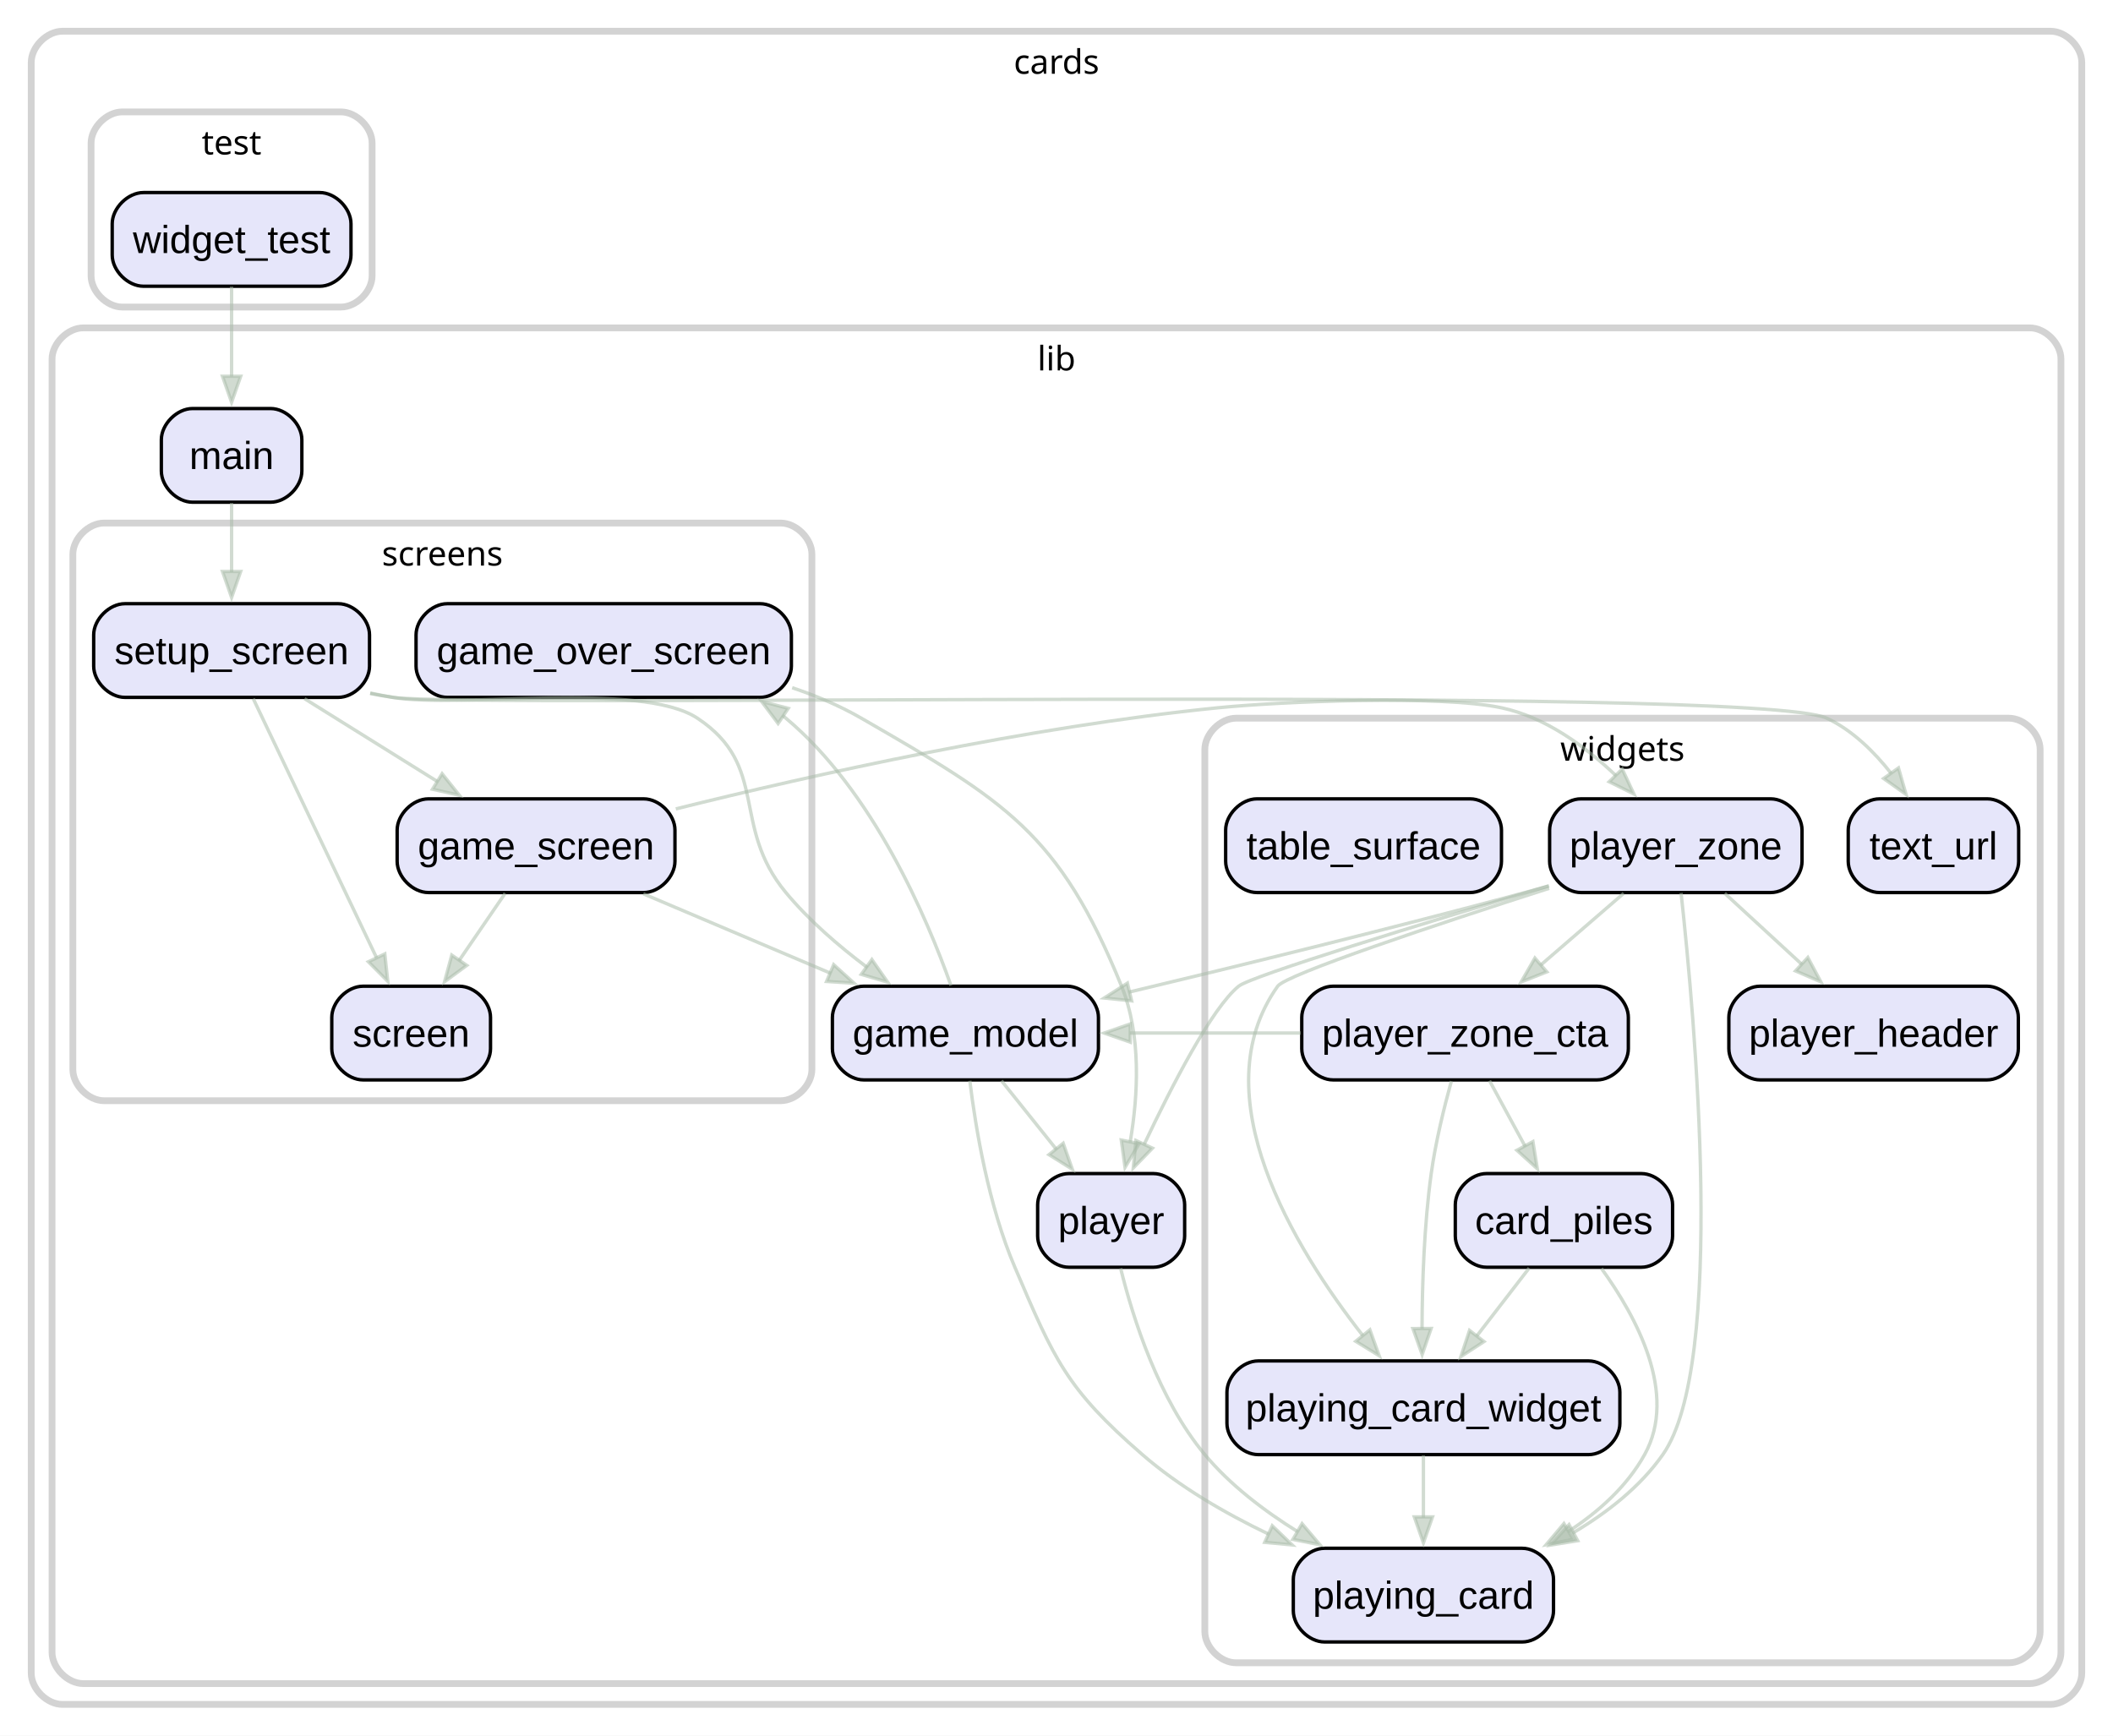
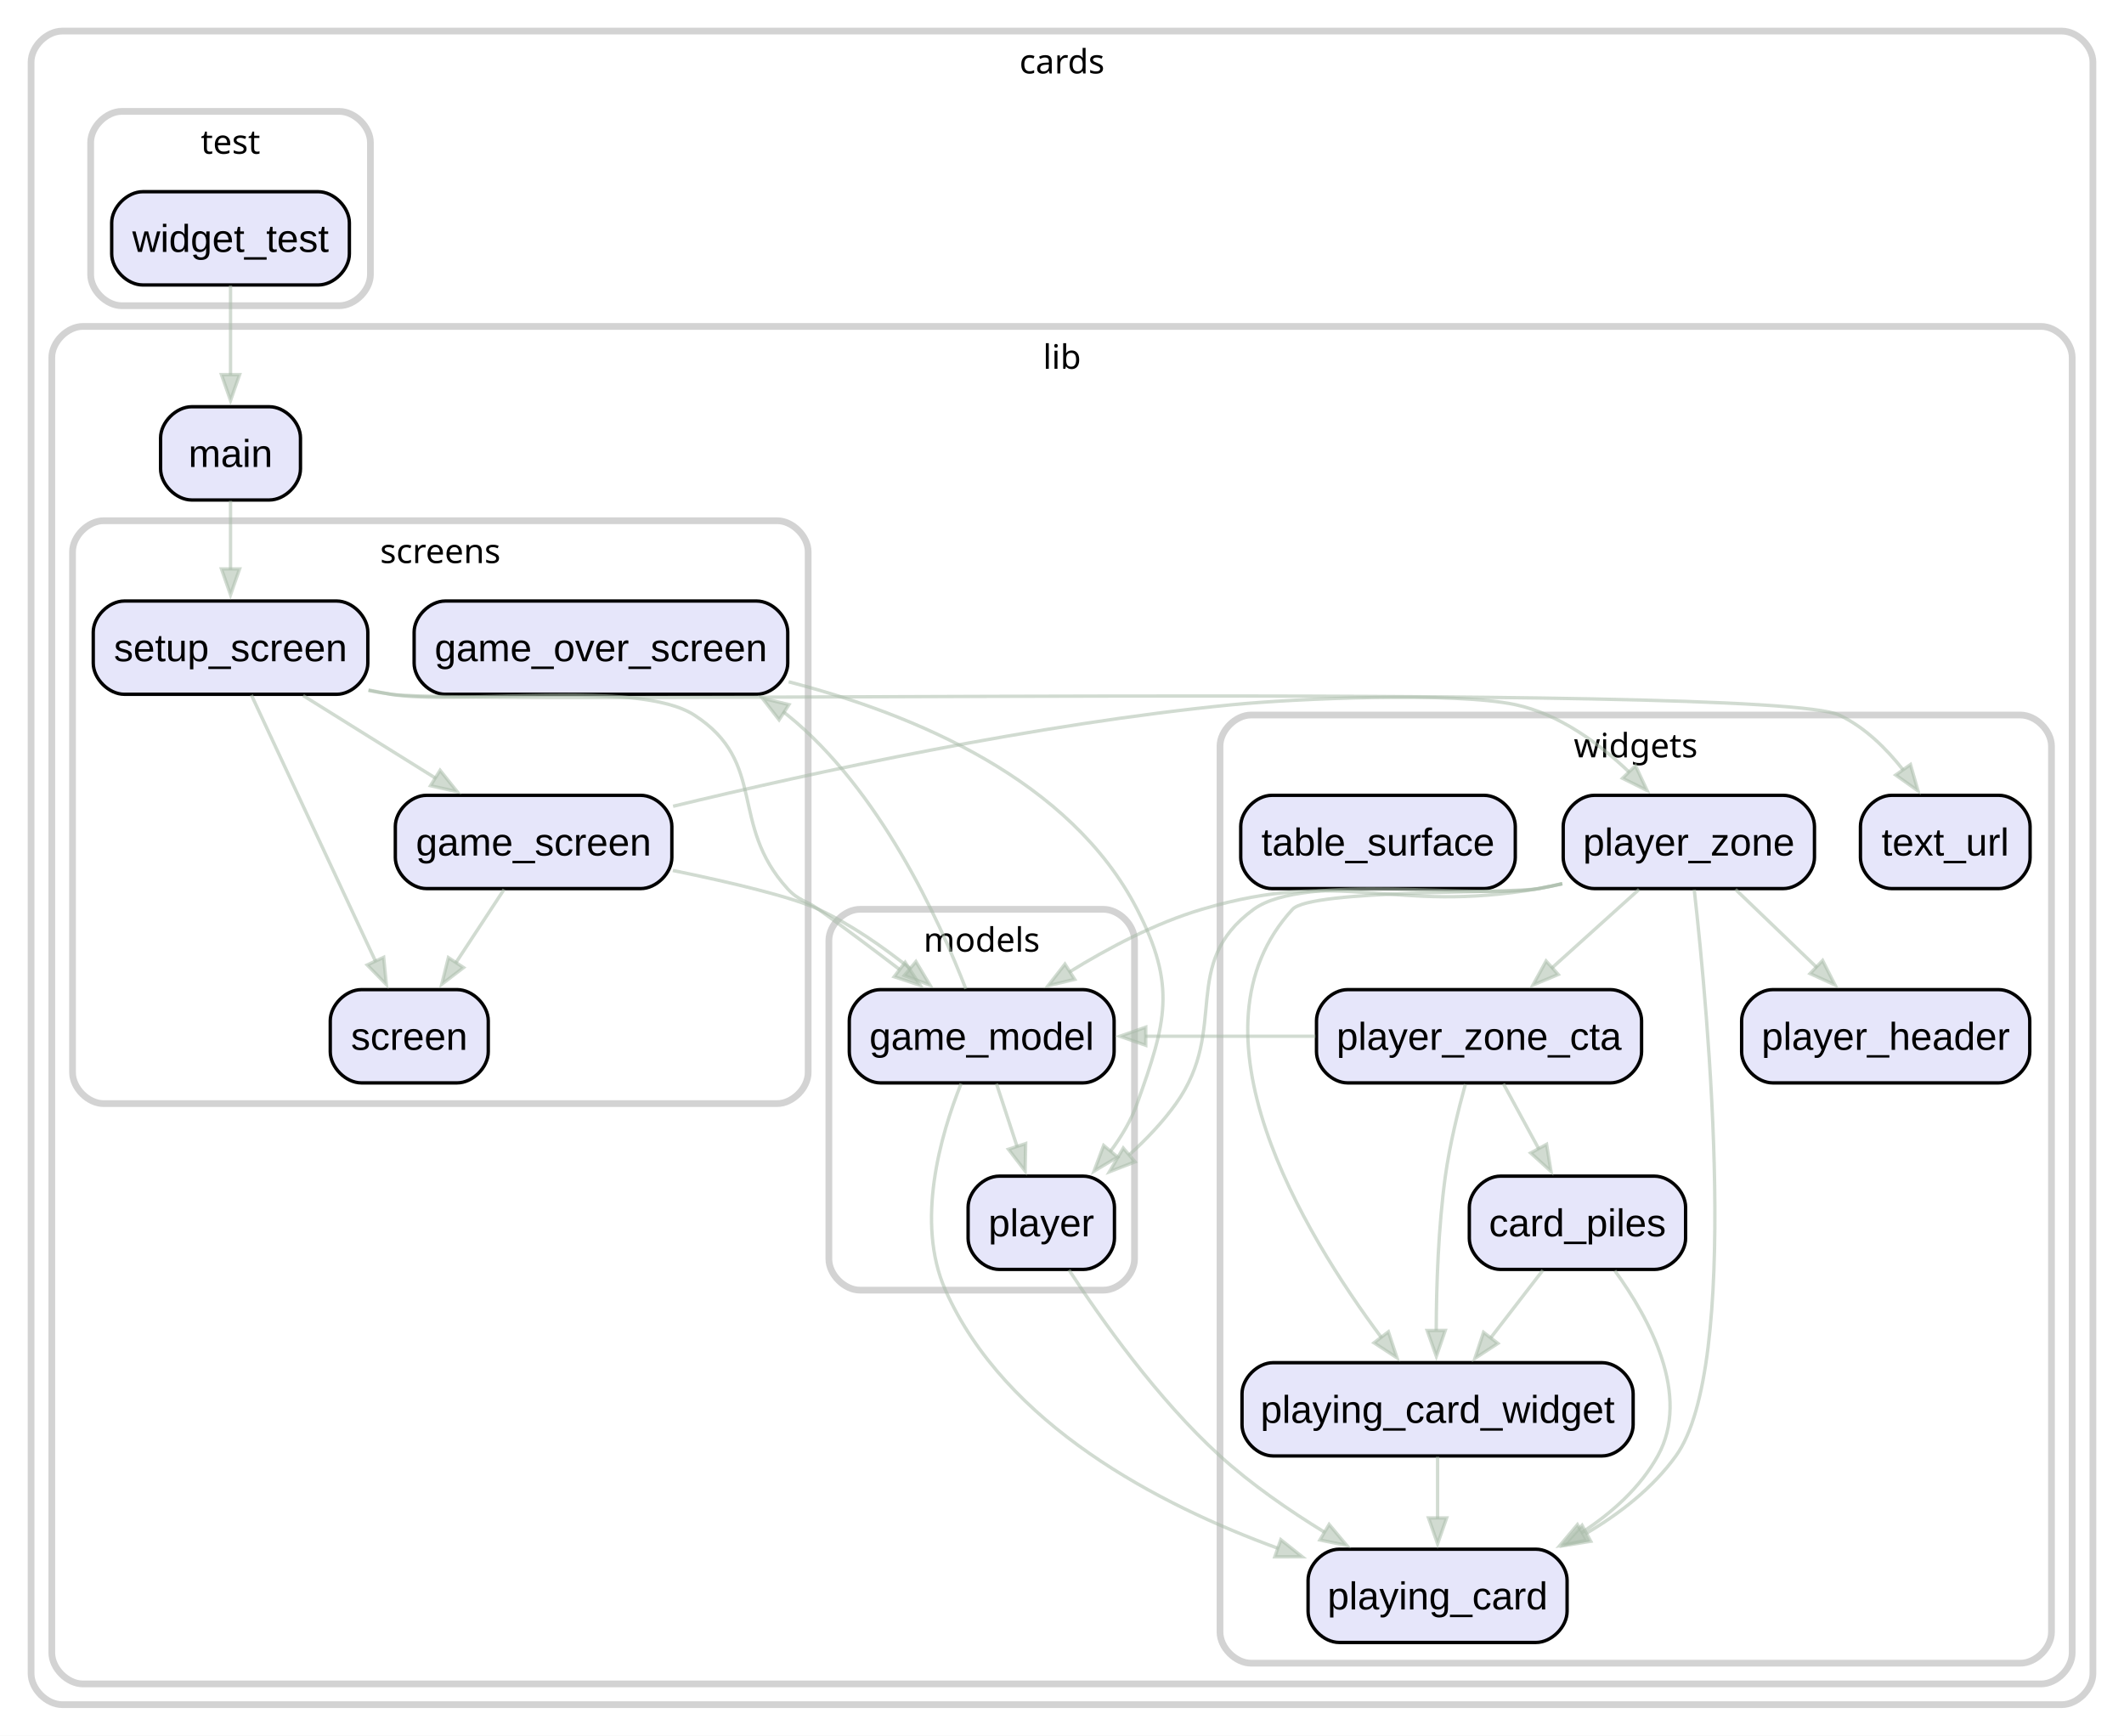
- <svg xmlns="http://www.w3.org/2000/svg" width="812pt" height="667pt" viewBox="0.00 0.00 812.00 667.00">
-   <g id="graph0" class="graph" transform="scale(1 1) rotate(0) translate(4 663)">
-     <polygon fill="white" stroke="none" points="-4,4 -4,-663 808,-663 808,4 -4,4" />
+ <svg xmlns="http://www.w3.org/2000/svg" width="820pt" height="670pt" viewBox="0.00 0.00 820.00 670.00">
+   <g id="graph0" class="graph" transform="scale(1 1) rotate(0) translate(4 666)">
+     <polygon fill="white" stroke="none" points="-4,4 -4,-666 816,-666 816,4 -4,4" />
    <g id="clust1" class="cluster">
-       <path fill="none" stroke="lightgray" stroke-width="2.6" d="M20,-8C20,-8 784,-8 784,-8 790,-8 796,-14 796,-20 796,-20 796,-639 796,-639 796,-645 790,-651 784,-651 784,-651 20,-651 20,-651 14,-651 8,-645 8,-639 8,-639 8,-20 8,-20 8,-14 14,-8 20,-8" />
-       <text text-anchor="middle" x="402" y="-634.65" font-family="Arial Black" font-size="13.00">cards</text>
+       <path fill="none" stroke="lightgray" stroke-width="2.6" d="M20,-8C20,-8 792,-8 792,-8 798,-8 804,-14 804,-20 804,-20 804,-642 804,-642 804,-648 798,-654 792,-654 792,-654 20,-654 20,-654 14,-654 8,-648 8,-642 8,-642 8,-20 8,-20 8,-14 14,-8 20,-8" />
+       <text text-anchor="middle" x="406" y="-637.65" font-family="Arial Black" font-size="13.00">cards</text>
    </g>
    <g id="clust2" class="cluster">
-       <path fill="none" stroke="lightgray" stroke-width="2.6" d="M43,-545C43,-545 127,-545 127,-545 133,-545 139,-551 139,-557 139,-557 139,-608 139,-608 139,-614 133,-620 127,-620 127,-620 43,-620 43,-620 37,-620 31,-614 31,-608 31,-608 31,-557 31,-557 31,-551 37,-545 43,-545" />
-       <text text-anchor="middle" x="85" y="-603.65" font-family="Arial Black" font-size="13.00">test</text>
+       <path fill="none" stroke="lightgray" stroke-width="2.6" d="M43,-548C43,-548 127,-548 127,-548 133,-548 139,-554 139,-560 139,-560 139,-611 139,-611 139,-617 133,-623 127,-623 127,-623 43,-623 43,-623 37,-623 31,-617 31,-611 31,-611 31,-560 31,-560 31,-554 37,-548 43,-548" />
+       <text text-anchor="middle" x="85" y="-606.65" font-family="Arial Black" font-size="13.00">test</text>
    </g>
    <g id="clust3" class="cluster">
-       <path fill="none" stroke="lightgray" stroke-width="2.6" d="M28,-16C28,-16 776,-16 776,-16 782,-16 788,-22 788,-28 788,-28 788,-525 788,-525 788,-531 782,-537 776,-537 776,-537 28,-537 28,-537 22,-537 16,-531 16,-525 16,-525 16,-28 16,-28 16,-22 22,-16 28,-16" />
-       <text text-anchor="middle" x="402" y="-520.65" font-family="Arial Black" font-size="13.00">lib</text>
+       <path fill="none" stroke="lightgray" stroke-width="2.6" d="M28,-16C28,-16 784,-16 784,-16 790,-16 796,-22 796,-28 796,-28 796,-528 796,-528 796,-534 790,-540 784,-540 784,-540 28,-540 28,-540 22,-540 16,-534 16,-528 16,-528 16,-28 16,-28 16,-22 22,-16 28,-16" />
+       <text text-anchor="middle" x="406" y="-523.65" font-family="Arial Black" font-size="13.00">lib</text>
    </g>
    <g id="clust4" class="cluster">
-       <path fill="none" stroke="lightgray" stroke-width="2.6" d="M36,-240C36,-240 296,-240 296,-240 302,-240 308,-246 308,-252 308,-252 308,-450 308,-450 308,-456 302,-462 296,-462 296,-462 36,-462 36,-462 30,-462 24,-456 24,-450 24,-450 24,-252 24,-252 24,-246 30,-240 36,-240" />
-       <text text-anchor="middle" x="166" y="-445.65" font-family="Arial Black" font-size="13.00">screens</text>
+       <path fill="none" stroke="lightgray" stroke-width="2.6" d="M328,-168C328,-168 422,-168 422,-168 428,-168 434,-174 434,-180 434,-180 434,-303 434,-303 434,-309 428,-315 422,-315 422,-315 328,-315 328,-315 322,-315 316,-309 316,-303 316,-303 316,-180 316,-180 316,-174 322,-168 328,-168" />
+       <text text-anchor="middle" x="375" y="-298.65" font-family="Arial Black" font-size="13.00">models</text>
    </g>
    <g id="clust5" class="cluster">
-       <path fill="none" stroke="lightgray" stroke-width="2.6" d="M471,-24C471,-24 768,-24 768,-24 774,-24 780,-30 780,-36 780,-36 780,-375 780,-375 780,-381 774,-387 768,-387 768,-387 471,-387 471,-387 465,-387 459,-381 459,-375 459,-375 459,-36 459,-36 459,-30 465,-24 471,-24" />
-       <text text-anchor="middle" x="619.5" y="-370.65" font-family="Arial Black" font-size="13.00">widgets</text>
+       <path fill="none" stroke="lightgray" stroke-width="2.6" d="M36,-240C36,-240 296,-240 296,-240 302,-240 308,-246 308,-252 308,-252 308,-453 308,-453 308,-459 302,-465 296,-465 296,-465 36,-465 36,-465 30,-465 24,-459 24,-453 24,-453 24,-252 24,-252 24,-246 30,-240 36,-240" />
+       <text text-anchor="middle" x="166" y="-448.65" font-family="Arial Black" font-size="13.00">screens</text>
+     </g>
+     <g id="clust6" class="cluster">
+       <path fill="none" stroke="lightgray" stroke-width="2.6" d="M479,-24C479,-24 776,-24 776,-24 782,-24 788,-30 788,-36 788,-36 788,-378 788,-378 788,-384 782,-390 776,-390 776,-390 479,-390 479,-390 473,-390 467,-384 467,-378 467,-378 467,-36 467,-36 467,-30 473,-24 479,-24" />
+       <text text-anchor="middle" x="627.5" y="-373.65" font-family="Arial Black" font-size="13.00">widgets</text>
    </g>
    <g id="node1" class="node">
-       <path fill="Lavender" stroke="black" stroke-width="1.3" d="M118.88,-589C118.88,-589 51.12,-589 51.12,-589 45.12,-589 39.12,-583 39.12,-577 39.12,-577 39.12,-565 39.12,-565 39.12,-559 45.12,-553 51.12,-553 51.12,-553 118.88,-553 118.88,-553 124.88,-553 130.88,-559 130.88,-565 130.88,-565 130.88,-577 130.88,-577 130.88,-583 124.88,-589 118.88,-589" />
-       <text text-anchor="middle" x="85" y="-565.75" font-family="Arial" font-size="15.00">widget_test</text>
+       <path fill="Lavender" stroke="black" stroke-width="1.3" d="M118.88,-592C118.88,-592 51.12,-592 51.12,-592 45.12,-592 39.12,-586 39.12,-580 39.12,-580 39.12,-568 39.12,-568 39.12,-562 45.12,-556 51.12,-556 51.12,-556 118.88,-556 118.88,-556 124.88,-556 130.88,-562 130.88,-568 130.88,-568 130.88,-580 130.88,-580 130.88,-586 124.88,-592 118.88,-592" />
+       <text text-anchor="middle" x="85" y="-568.75" font-family="Arial" font-size="15.00">widget_test</text>
+     </g>
+     <g id="node8" class="node">
+       <path fill="Lavender" stroke="black" stroke-width="1.3" d="M100,-509C100,-509 70,-509 70,-509 64,-509 58,-503 58,-497 58,-497 58,-485 58,-485 58,-479 64,-473 70,-473 70,-473 100,-473 100,-473 106,-473 112,-479 112,-485 112,-485 112,-497 112,-497 112,-503 106,-509 100,-509" />
+       <text text-anchor="middle" x="85" y="-485.75" font-family="Arial" font-size="15.00">main</text>
+     </g>
+     <g id="edge1" class="edge">
+       <path fill="none" stroke="#aabbaa" stroke-width="1.3" stroke-opacity="0.533" d="M85,-555.82C85,-545.8 85,-532.88 85,-521.29" />
+       <polygon fill="#aabbaa" fill-opacity="0.533" stroke="#aabbaa" stroke-width="1.3" stroke-opacity="0.533" points="88.5,-521.4 85,-511.4 81.5,-521.4 88.5,-521.4" />
+     </g>
+     <g id="node2" class="node">
+       <path fill="Lavender" stroke="black" stroke-width="1.3" d="M414.12,-284C414.12,-284 335.88,-284 335.88,-284 329.88,-284 323.88,-278 323.88,-272 323.88,-272 323.88,-260 323.88,-260 323.88,-254 329.88,-248 335.88,-248 335.88,-248 414.12,-248 414.12,-248 420.12,-248 426.12,-254 426.12,-260 426.12,-260 426.12,-272 426.12,-272 426.12,-278 420.12,-284 414.12,-284" />
+       <text text-anchor="middle" x="375" y="-260.75" font-family="Arial" font-size="15.00">game_model</text>
+     </g>
+     <g id="node3" class="node">
+       <path fill="Lavender" stroke="black" stroke-width="1.3" d="M414.25,-212C414.25,-212 381.75,-212 381.75,-212 375.75,-212 369.75,-206 369.75,-200 369.75,-200 369.75,-188 369.75,-188 369.75,-182 375.75,-176 381.75,-176 381.75,-176 414.25,-176 414.25,-176 420.25,-176 426.25,-182 426.25,-188 426.25,-188 426.25,-200 426.25,-200 426.25,-206 420.25,-212 414.25,-212" />
+       <text text-anchor="middle" x="398" y="-188.75" font-family="Arial" font-size="15.00">player</text>
+     </g>
+     <g id="edge2" class="edge">
+       <path fill="none" stroke="#aabbaa" stroke-width="1.3" stroke-opacity="0.533" d="M380.69,-247.7C383.11,-240.32 386,-231.52 388.72,-223.25" />
+       <polygon fill="#aabbaa" fill-opacity="0.533" stroke="#aabbaa" stroke-width="1.3" stroke-opacity="0.533" points="391.97,-224.57 391.77,-213.97 385.32,-222.38 391.97,-224.57" />
+     </g>
+     <g id="node5" class="node">
+       <path fill="Lavender" stroke="black" stroke-width="1.3" d="M288.12,-434C288.12,-434 167.88,-434 167.88,-434 161.88,-434 155.88,-428 155.88,-422 155.88,-422 155.88,-410 155.88,-410 155.88,-404 161.88,-398 167.88,-398 167.88,-398 288.12,-398 288.12,-398 294.12,-398 300.12,-404 300.12,-410 300.12,-410 300.12,-422 300.12,-422 300.12,-428 294.12,-434 288.12,-434" />
+       <text text-anchor="middle" x="228" y="-410.75" font-family="Arial" font-size="15.00">game_over_screen</text>
+     </g>
+     <g id="edge3" class="edge">
+       <path fill="none" stroke="#aabbaa" stroke-width="1.3" stroke-opacity="0.533" d="M368.87,-284.29C358.64,-310.76 335.63,-361.27 300,-390 299.45,-390.44 298.9,-390.88 298.33,-391.3" />
+       <polygon fill="#aabbaa" fill-opacity="0.533" stroke="#aabbaa" stroke-width="1.3" stroke-opacity="0.533" points="296.78,-388.14 290.28,-396.51 300.58,-394.02 296.78,-388.14" />
+     </g>
+     <g id="node12" class="node">
+       <path fill="Lavender" stroke="black" stroke-width="1.3" d="M589,-68C589,-68 513,-68 513,-68 507,-68 501,-62 501,-56 501,-56 501,-44 501,-44 501,-38 507,-32 513,-32 513,-32 589,-32 589,-32 595,-32 601,-38 601,-44 601,-44 601,-56 601,-56 601,-62 595,-68 589,-68" />
+       <text text-anchor="middle" x="551" y="-44.75" font-family="Arial" font-size="15.00">playing_card</text>
+     </g>
+     <g id="edge4" class="edge">
+       <path fill="none" stroke="#aabbaa" stroke-width="1.3" stroke-opacity="0.533" d="M367.06,-247.75C359.04,-227.73 349.38,-194.12 361,-168 384.13,-116.01 443.27,-85.16 489.48,-68.31" />
+       <polygon fill="#aabbaa" fill-opacity="0.533" stroke="#aabbaa" stroke-width="1.3" stroke-opacity="0.533" points="490.47,-71.67 498.76,-65.07 488.17,-65.06 490.47,-71.67" />
+     </g>
+     <g id="edge5" class="edge">
+       <path fill="none" stroke="#aabbaa" stroke-width="1.3" stroke-opacity="0.533" d="M408.68,-175.82C421.09,-156.76 442.97,-125.81 467,-104 479.11,-93.01 493.77,-82.89 507.44,-74.5" />
+       <polygon fill="#aabbaa" fill-opacity="0.533" stroke="#aabbaa" stroke-width="1.3" stroke-opacity="0.533" points="509.13,-77.56 515.94,-69.45 505.56,-71.55 509.13,-77.56" />
+     </g>
+     <g id="node4" class="node">
+       <path fill="Lavender" stroke="black" stroke-width="1.3" d="M243.38,-359C243.38,-359 160.62,-359 160.62,-359 154.62,-359 148.62,-353 148.62,-347 148.62,-347 148.62,-335 148.62,-335 148.62,-329 154.62,-323 160.62,-323 160.62,-323 243.38,-323 243.38,-323 249.38,-323 255.38,-329 255.38,-335 255.38,-335 255.38,-347 255.38,-347 255.38,-353 249.38,-359 243.38,-359" />
+       <text text-anchor="middle" x="202" y="-335.75" font-family="Arial" font-size="15.00">game_screen</text>
+     </g>
+     <g id="edge8" class="edge">
+       <path fill="none" stroke="#aabbaa" stroke-width="1.3" stroke-opacity="0.533" d="M255.77,-330C278.36,-325.35 301.75,-319.79 312,-315 324.59,-309.12 337.06,-300.4 347.54,-292" />
+       <polygon fill="#aabbaa" fill-opacity="0.533" stroke="#aabbaa" stroke-width="1.3" stroke-opacity="0.533" points="349.61,-294.83 355.04,-285.73 345.12,-289.45 349.61,-294.83" />
    </g>
    <g id="node7" class="node">
-       <path fill="Lavender" stroke="black" stroke-width="1.3" d="M100,-506C100,-506 70,-506 70,-506 64,-506 58,-500 58,-494 58,-494 58,-482 58,-482 58,-476 64,-470 70,-470 70,-470 100,-470 100,-470 106,-470 112,-476 112,-482 112,-482 112,-494 112,-494 112,-500 106,-506 100,-506" />
-       <text text-anchor="middle" x="85" y="-482.75" font-family="Arial" font-size="15.00">main</text>
-     </g>
-     <g id="edge1" class="edge">
-       <path fill="none" stroke="#aabbaa" stroke-width="1.3" stroke-opacity="0.533" d="M85,-552.82C85,-542.8 85,-529.88 85,-518.29" />
-       <polygon fill="#aabbaa" fill-opacity="0.533" stroke="#aabbaa" stroke-width="1.3" stroke-opacity="0.533" points="88.5,-518.4 85,-508.4 81.5,-518.4 88.5,-518.4" />
-     </g>
-     <g id="node2" class="node">
-       <path fill="Lavender" stroke="black" stroke-width="1.3" d="M406.12,-284C406.12,-284 327.88,-284 327.88,-284 321.88,-284 315.88,-278 315.88,-272 315.88,-272 315.88,-260 315.88,-260 315.88,-254 321.88,-248 327.88,-248 327.88,-248 406.12,-248 406.12,-248 412.12,-248 418.12,-254 418.12,-260 418.12,-260 418.12,-272 418.12,-272 418.12,-278 412.12,-284 406.12,-284" />
-       <text text-anchor="middle" x="367" y="-260.75" font-family="Arial" font-size="15.00">game_model</text>
-     </g>
-     <g id="node4" class="node">
-       <path fill="Lavender" stroke="black" stroke-width="1.3" d="M288.12,-431C288.12,-431 167.88,-431 167.88,-431 161.88,-431 155.88,-425 155.88,-419 155.88,-419 155.88,-407 155.88,-407 155.88,-401 161.88,-395 167.88,-395 167.88,-395 288.12,-395 288.12,-395 294.12,-395 300.12,-401 300.12,-407 300.12,-407 300.12,-419 300.12,-419 300.12,-425 294.12,-431 288.12,-431" />
-       <text text-anchor="middle" x="228" y="-407.75" font-family="Arial" font-size="15.00">game_over_screen</text>
-     </g>
-     <g id="edge3" class="edge">
-       <path fill="none" stroke="#aabbaa" stroke-width="1.3" stroke-opacity="0.533" d="M361.45,-284.25C352.28,-310.14 331.57,-358.96 298,-387 297.58,-387.35 297.15,-387.7 296.72,-388.04" />
-       <polygon fill="#aabbaa" fill-opacity="0.533" stroke="#aabbaa" stroke-width="1.3" stroke-opacity="0.533" points="295.01,-384.97 288.66,-393.46 298.91,-390.78 295.01,-384.97" />
-     </g>
-     <g id="node8" class="node">
-       <path fill="Lavender" stroke="black" stroke-width="1.3" d="M439.25,-212C439.25,-212 406.75,-212 406.75,-212 400.75,-212 394.75,-206 394.75,-200 394.75,-200 394.75,-188 394.75,-188 394.75,-182 400.75,-176 406.75,-176 406.75,-176 439.25,-176 439.25,-176 445.25,-176 451.25,-182 451.25,-188 451.25,-188 451.25,-200 451.25,-200 451.25,-206 445.25,-212 439.25,-212" />
-       <text text-anchor="middle" x="423" y="-188.75" font-family="Arial" font-size="15.00">player</text>
-     </g>
-     <g id="edge2" class="edge">
-       <path fill="none" stroke="#aabbaa" stroke-width="1.3" stroke-opacity="0.533" d="M380.84,-247.7C387.22,-239.73 394.92,-230.1 401.99,-221.26" />
-       <polygon fill="#aabbaa" fill-opacity="0.533" stroke="#aabbaa" stroke-width="1.3" stroke-opacity="0.533" points="404.57,-223.64 408.09,-213.64 399.11,-219.26 404.57,-223.64" />
-     </g>
-     <g id="node12" class="node">
-       <path fill="Lavender" stroke="black" stroke-width="1.3" d="M581,-68C581,-68 505,-68 505,-68 499,-68 493,-62 493,-56 493,-56 493,-44 493,-44 493,-38 499,-32 505,-32 505,-32 581,-32 581,-32 587,-32 593,-38 593,-44 593,-44 593,-56 593,-56 593,-62 587,-68 581,-68" />
-       <text text-anchor="middle" x="543" y="-44.75" font-family="Arial" font-size="15.00">playing_card</text>
-     </g>
-     <g id="edge4" class="edge">
-       <path fill="none" stroke="#aabbaa" stroke-width="1.3" stroke-opacity="0.533" d="M368.69,-247.67C370.94,-229.29 375.88,-199.68 386,-176 401.21,-140.41 405.77,-129.37 435,-104 449.17,-91.7 466.69,-81.51 483.47,-73.46" />
-       <polygon fill="#aabbaa" fill-opacity="0.533" stroke="#aabbaa" stroke-width="1.3" stroke-opacity="0.533" points="484.92,-76.64 492.56,-69.3 482.01,-70.28 484.92,-76.64" />
-     </g>
-     <g id="node3" class="node">
-       <path fill="Lavender" stroke="black" stroke-width="1.3" d="M243.38,-356C243.38,-356 160.62,-356 160.62,-356 154.62,-356 148.62,-350 148.62,-344 148.62,-344 148.62,-332 148.62,-332 148.62,-326 154.62,-320 160.62,-320 160.62,-320 243.38,-320 243.38,-320 249.38,-320 255.38,-326 255.38,-332 255.38,-332 255.38,-344 255.38,-344 255.38,-350 249.38,-356 243.38,-356" />
-       <text text-anchor="middle" x="202" y="-332.75" font-family="Arial" font-size="15.00">game_screen</text>
-     </g>
-     <g id="edge7" class="edge">
-       <path fill="none" stroke="#aabbaa" stroke-width="1.3" stroke-opacity="0.533" d="M243.21,-319.52C265.05,-310.25 292.08,-298.78 315.31,-288.93" />
-       <polygon fill="#aabbaa" fill-opacity="0.533" stroke="#aabbaa" stroke-width="1.3" stroke-opacity="0.533" points="316.38,-292.28 324.22,-285.15 313.64,-285.83 316.38,-292.28" />
-     </g>
-     <g id="node6" class="node">
      <path fill="Lavender" stroke="black" stroke-width="1.3" d="M172.5,-284C172.5,-284 135.5,-284 135.5,-284 129.5,-284 123.5,-278 123.5,-272 123.5,-272 123.5,-260 123.5,-260 123.5,-254 129.5,-248 135.5,-248 135.5,-248 172.5,-248 172.5,-248 178.5,-248 184.5,-254 184.5,-260 184.5,-260 184.5,-272 184.5,-272 184.5,-278 178.5,-284 172.5,-284" />
      <text text-anchor="middle" x="154" y="-260.75" font-family="Arial" font-size="15.00">screen</text>
    </g>
-     <g id="edge5" class="edge">
-       <path fill="none" stroke="#aabbaa" stroke-width="1.3" stroke-opacity="0.533" d="M190.13,-319.7C184.79,-311.9 178.35,-302.51 172.4,-293.83" />
-       <polygon fill="#aabbaa" fill-opacity="0.533" stroke="#aabbaa" stroke-width="1.3" stroke-opacity="0.533" points="175.38,-292 166.84,-285.73 169.61,-295.95 175.38,-292" />
+     <g id="edge6" class="edge">
+       <path fill="none" stroke="#aabbaa" stroke-width="1.3" stroke-opacity="0.533" d="M190.62,-322.7C185.05,-314.22 178.2,-303.8 171.93,-294.28" />
+       <polygon fill="#aabbaa" fill-opacity="0.533" stroke="#aabbaa" stroke-width="1.3" stroke-opacity="0.533" points="174.96,-292.51 166.54,-286.07 169.11,-296.35 174.96,-292.51" />
    </g>
    <g id="node11" class="node">
-       <path fill="Lavender" stroke="black" stroke-width="1.3" d="M676.5,-356C676.5,-356 603.5,-356 603.5,-356 597.5,-356 591.5,-350 591.5,-344 591.5,-344 591.5,-332 591.5,-332 591.5,-326 597.5,-320 603.5,-320 603.5,-320 676.5,-320 676.5,-320 682.5,-320 688.5,-326 688.5,-332 688.5,-332 688.5,-344 688.5,-344 688.5,-350 682.5,-356 676.5,-356" />
-       <text text-anchor="middle" x="640" y="-332.75" font-family="Arial" font-size="15.00">player_zone</text>
+       <path fill="Lavender" stroke="black" stroke-width="1.3" d="M684.5,-359C684.5,-359 611.5,-359 611.5,-359 605.5,-359 599.5,-353 599.5,-347 599.5,-347 599.5,-335 599.5,-335 599.5,-329 605.5,-323 611.5,-323 611.5,-323 684.5,-323 684.5,-323 690.5,-323 696.5,-329 696.5,-335 696.5,-335 696.5,-347 696.5,-347 696.5,-353 690.5,-359 684.5,-359" />
+       <text text-anchor="middle" x="648" y="-335.75" font-family="Arial" font-size="15.00">player_zone</text>
    </g>
-     <g id="edge6" class="edge">
-       <path fill="none" stroke="#aabbaa" stroke-width="1.3" stroke-opacity="0.533" d="M255.71,-352.14C308.34,-365.22 391.04,-383.69 464,-391 488.1,-393.41 549.31,-396.03 573,-391 589.88,-387.42 605.25,-376.15 617.01,-364.91" />
-       <polygon fill="#aabbaa" fill-opacity="0.533" stroke="#aabbaa" stroke-width="1.3" stroke-opacity="0.533" points="619.4,-367.47 623.88,-357.87 614.39,-362.58 619.4,-367.47" />
-     </g>
-     <g id="edge8" class="edge">
-       <path fill="none" stroke="#aabbaa" stroke-width="1.3" stroke-opacity="0.533" d="M300.42,-398.72C309.68,-395.6 318.79,-391.74 327,-387 382.25,-355.09 403.02,-343.13 427,-284 434.66,-265.11 433.37,-242.08 430.32,-224.18" />
-       <polygon fill="#aabbaa" fill-opacity="0.533" stroke="#aabbaa" stroke-width="1.3" stroke-opacity="0.533" points="433.75,-223.49 428.34,-214.38 426.89,-224.88 433.75,-223.49" />
-     </g>
-     <g id="node5" class="node">
-       <path fill="Lavender" stroke="black" stroke-width="1.3" d="M126,-431C126,-431 44,-431 44,-431 38,-431 32,-425 32,-419 32,-419 32,-407 32,-407 32,-401 38,-395 44,-395 44,-395 126,-395 126,-395 132,-395 138,-401 138,-407 138,-407 138,-419 138,-419 138,-425 132,-431 126,-431" />
-       <text text-anchor="middle" x="85" y="-407.75" font-family="Arial" font-size="15.00">setup_screen</text>
+     <g id="edge7" class="edge">
+       <path fill="none" stroke="#aabbaa" stroke-width="1.3" stroke-opacity="0.533" d="M255.85,-354.77C310.02,-367.87 396.17,-386.63 472,-394 496.11,-396.34 557.31,-399.03 581,-394 597.88,-390.42 613.25,-379.15 625.01,-367.91" />
+       <polygon fill="#aabbaa" fill-opacity="0.533" stroke="#aabbaa" stroke-width="1.3" stroke-opacity="0.533" points="627.4,-370.47 631.88,-360.87 622.39,-365.58 627.4,-370.47" />
    </g>
    <g id="edge9" class="edge">
-       <path fill="none" stroke="#aabbaa" stroke-width="1.3" stroke-opacity="0.533" d="M138.28,-396.67C141.22,-396.05 144.14,-395.49 147,-395 172.69,-390.64 242.27,-401.38 264,-387 291.84,-368.57 276.67,-345.7 298,-320 306.88,-309.3 318.29,-299.45 329.27,-291.21" />
-       <polygon fill="#aabbaa" fill-opacity="0.533" stroke="#aabbaa" stroke-width="1.3" stroke-opacity="0.533" points="331.06,-294.23 337.13,-285.55 326.97,-288.55 331.06,-294.23" />
+       <path fill="none" stroke="#aabbaa" stroke-width="1.3" stroke-opacity="0.533" d="M300.46,-402.82C349.28,-390.2 409.3,-364.95 435,-315 450.25,-285.36 446.24,-271.38 435,-240 432.64,-233.41 428.85,-227.1 424.58,-221.39" />
+       <polygon fill="#aabbaa" fill-opacity="0.533" stroke="#aabbaa" stroke-width="1.3" stroke-opacity="0.533" points="427.46,-219.37 418.37,-213.93 422.08,-223.85 427.46,-219.37" />
+     </g>
+     <g id="node6" class="node">
+       <path fill="Lavender" stroke="black" stroke-width="1.3" d="M126,-434C126,-434 44,-434 44,-434 38,-434 32,-428 32,-422 32,-422 32,-410 32,-410 32,-404 38,-398 44,-398 44,-398 126,-398 126,-398 132,-398 138,-404 138,-410 138,-410 138,-422 138,-422 138,-428 132,-434 126,-434" />
+       <text text-anchor="middle" x="85" y="-410.75" font-family="Arial" font-size="15.00">setup_screen</text>
    </g>
    <g id="edge10" class="edge">
-       <path fill="none" stroke="#aabbaa" stroke-width="1.3" stroke-opacity="0.533" d="M113.02,-394.51C128.36,-384.94 147.58,-372.95 164.23,-362.57" />
-       <polygon fill="#aabbaa" fill-opacity="0.533" stroke="#aabbaa" stroke-width="1.3" stroke-opacity="0.533" points="165.9,-365.65 172.53,-357.38 162.2,-359.71 165.9,-365.65" />
+       <path fill="none" stroke="#aabbaa" stroke-width="1.3" stroke-opacity="0.533" d="M138.28,-399.67C141.22,-399.05 144.14,-398.49 147,-398 172.69,-393.64 242.1,-404.13 264,-390 292.4,-371.67 277.26,-348.01 300,-323 304.31,-318.26 306.78,-318.72 312,-315 322.33,-307.63 333.39,-299.34 343.32,-291.75" />
+       <polygon fill="#aabbaa" fill-opacity="0.533" stroke="#aabbaa" stroke-width="1.3" stroke-opacity="0.533" points="345.46,-294.53 351.25,-285.65 341.19,-288.98 345.46,-294.53" />
    </g>
    <g id="edge11" class="edge">
-       <path fill="none" stroke="#aabbaa" stroke-width="1.3" stroke-opacity="0.533" d="M93.32,-394.51C105.09,-369.77 126.73,-324.31 140.73,-294.89" />
-       <polygon fill="#aabbaa" fill-opacity="0.533" stroke="#aabbaa" stroke-width="1.3" stroke-opacity="0.533" points="143.88,-296.41 145.02,-285.88 137.56,-293.4 143.88,-296.41" />
+       <path fill="none" stroke="#aabbaa" stroke-width="1.3" stroke-opacity="0.533" d="M113.02,-397.51C128.36,-387.94 147.58,-375.95 164.23,-365.57" />
+       <polygon fill="#aabbaa" fill-opacity="0.533" stroke="#aabbaa" stroke-width="1.3" stroke-opacity="0.533" points="165.9,-368.65 172.53,-360.38 162.2,-362.71 165.9,-368.65" />
+     </g>
+     <g id="edge12" class="edge">
+       <path fill="none" stroke="#aabbaa" stroke-width="1.3" stroke-opacity="0.533" d="M93.05,-397.73C104.84,-372.45 126.93,-325.07 141.03,-294.83" />
+       <polygon fill="#aabbaa" fill-opacity="0.533" stroke="#aabbaa" stroke-width="1.3" stroke-opacity="0.533" points="144.12,-296.48 145.17,-285.94 137.77,-293.52 144.12,-296.48" />
    </g>
    <g id="node16" class="node">
-       <path fill="Lavender" stroke="black" stroke-width="1.3" d="M759.75,-356C759.75,-356 718.25,-356 718.25,-356 712.25,-356 706.25,-350 706.25,-344 706.25,-344 706.25,-332 706.25,-332 706.25,-326 712.25,-320 718.25,-320 718.25,-320 759.75,-320 759.75,-320 765.75,-320 771.75,-326 771.75,-332 771.75,-332 771.75,-344 771.75,-344 771.75,-350 765.75,-356 759.75,-356" />
-       <text text-anchor="middle" x="739" y="-332.75" font-family="Arial" font-size="15.00">text_url</text>
-     </g>
-     <g id="edge12" class="edge">
-       <path fill="none" stroke="#aabbaa" stroke-width="1.3" stroke-opacity="0.533" d="M138.25,-396.48C141.2,-395.91 144.13,-395.41 147,-395 177.31,-390.7 670.29,-400.02 698,-387 707.84,-382.38 716.21,-374.13 722.77,-365.76" />
-       <polygon fill="#aabbaa" fill-opacity="0.533" stroke="#aabbaa" stroke-width="1.3" stroke-opacity="0.533" points="725.56,-367.88 728.48,-357.7 719.85,-363.83 725.56,-367.88" />
+       <path fill="Lavender" stroke="black" stroke-width="1.3" d="M767.75,-359C767.75,-359 726.25,-359 726.25,-359 720.25,-359 714.25,-353 714.25,-347 714.25,-347 714.25,-335 714.25,-335 714.25,-329 720.25,-323 726.25,-323 726.25,-323 767.75,-323 767.75,-323 773.75,-323 779.75,-329 779.75,-335 779.75,-335 779.75,-347 779.75,-347 779.75,-353 773.75,-359 767.75,-359" />
+       <text text-anchor="middle" x="747" y="-335.75" font-family="Arial" font-size="15.00">text_url</text>
    </g>
    <g id="edge13" class="edge">
-       <path fill="none" stroke="#aabbaa" stroke-width="1.3" stroke-opacity="0.533" d="M85,-469.7C85,-461.76 85,-452.12 85,-443.11" />
-       <polygon fill="#aabbaa" fill-opacity="0.533" stroke="#aabbaa" stroke-width="1.3" stroke-opacity="0.533" points="88.5,-443.4 85,-433.4 81.5,-443.4 88.5,-443.4" />
+       <path fill="none" stroke="#aabbaa" stroke-width="1.3" stroke-opacity="0.533" d="M138.25,-399.48C141.2,-398.91 144.13,-398.41 147,-398 177.75,-393.64 677.89,-403.2 706,-390 715.84,-385.38 724.21,-377.13 730.77,-368.76" />
+       <polygon fill="#aabbaa" fill-opacity="0.533" stroke="#aabbaa" stroke-width="1.3" stroke-opacity="0.533" points="733.56,-370.88 736.49,-360.7 727.85,-366.84 733.56,-370.88" />
    </g>
    <g id="edge14" class="edge">
-       <path fill="none" stroke="#aabbaa" stroke-width="1.3" stroke-opacity="0.533" d="M426.64,-175.61C431.39,-156.35 441.26,-125.23 459,-104 468.77,-92.31 481.81,-82.37 494.69,-74.37" />
-       <polygon fill="#aabbaa" fill-opacity="0.533" stroke="#aabbaa" stroke-width="1.3" stroke-opacity="0.533" points="496.37,-77.45 503.22,-69.37 492.83,-71.41 496.37,-77.45" />
+       <path fill="none" stroke="#aabbaa" stroke-width="1.3" stroke-opacity="0.533" d="M85,-472.7C85,-464.76 85,-455.12 85,-446.11" />
+       <polygon fill="#aabbaa" fill-opacity="0.533" stroke="#aabbaa" stroke-width="1.3" stroke-opacity="0.533" points="88.5,-446.4 85,-436.4 81.5,-446.4 88.5,-446.4" />
    </g>
    <g id="node9" class="node">
-       <path fill="Lavender" stroke="black" stroke-width="1.3" d="M606.5,-140C606.5,-140 479.5,-140 479.5,-140 473.5,-140 467.5,-134 467.5,-128 467.5,-128 467.5,-116 467.5,-116 467.5,-110 473.5,-104 479.5,-104 479.5,-104 606.5,-104 606.5,-104 612.5,-104 618.5,-110 618.5,-116 618.5,-116 618.5,-128 618.5,-128 618.5,-134 612.5,-140 606.5,-140" />
-       <text text-anchor="middle" x="543" y="-116.75" font-family="Arial" font-size="15.00">playing_card_widget</text>
+       <path fill="Lavender" stroke="black" stroke-width="1.3" d="M614.5,-140C614.5,-140 487.5,-140 487.5,-140 481.5,-140 475.5,-134 475.5,-128 475.5,-128 475.5,-116 475.5,-116 475.5,-110 481.5,-104 487.5,-104 487.5,-104 614.5,-104 614.5,-104 620.5,-104 626.5,-110 626.5,-116 626.5,-116 626.5,-128 626.5,-128 626.5,-134 620.5,-140 614.5,-140" />
+       <text text-anchor="middle" x="551" y="-116.75" font-family="Arial" font-size="15.00">playing_card_widget</text>
    </g>
    <g id="edge15" class="edge">
-       <path fill="none" stroke="#aabbaa" stroke-width="1.3" stroke-opacity="0.533" d="M543,-103.7C543,-96.49 543,-87.93 543,-79.82" />
-       <polygon fill="#aabbaa" fill-opacity="0.533" stroke="#aabbaa" stroke-width="1.3" stroke-opacity="0.533" points="546.5,-80.07 543,-70.07 539.5,-80.07 546.5,-80.07" />
+       <path fill="none" stroke="#aabbaa" stroke-width="1.3" stroke-opacity="0.533" d="M551,-103.7C551,-96.49 551,-87.93 551,-79.82" />
+       <polygon fill="#aabbaa" fill-opacity="0.533" stroke="#aabbaa" stroke-width="1.3" stroke-opacity="0.533" points="554.5,-80.07 551,-70.07 547.5,-80.07 554.5,-80.07" />
    </g>
    <g id="node10" class="node">
-       <path fill="Lavender" stroke="black" stroke-width="1.3" d="M561,-356C561,-356 479,-356 479,-356 473,-356 467,-350 467,-344 467,-344 467,-332 467,-332 467,-326 473,-320 479,-320 479,-320 561,-320 561,-320 567,-320 573,-326 573,-332 573,-332 573,-344 573,-344 573,-350 567,-356 561,-356" />
-       <text text-anchor="middle" x="520" y="-332.75" font-family="Arial" font-size="15.00">table_surface</text>
+       <path fill="Lavender" stroke="black" stroke-width="1.3" d="M569,-359C569,-359 487,-359 487,-359 481,-359 475,-353 475,-347 475,-347 475,-335 475,-335 475,-329 481,-323 487,-323 487,-323 569,-323 569,-323 575,-323 581,-329 581,-335 581,-335 581,-347 581,-347 581,-353 575,-359 569,-359" />
+       <text text-anchor="middle" x="528" y="-335.75" font-family="Arial" font-size="15.00">table_surface</text>
    </g>
    <g id="edge16" class="edge">
-       <path fill="none" stroke="#aabbaa" stroke-width="1.3" stroke-opacity="0.533" d="M591.31,-322.56C588.16,-321.68 585.04,-320.82 582,-320 531,-306.25 472.81,-291.99 429.84,-281.73" />
-       <polygon fill="#aabbaa" fill-opacity="0.533" stroke="#aabbaa" stroke-width="1.3" stroke-opacity="0.533" points="430.87,-278.38 420.34,-279.47 429.25,-285.19 430.87,-278.38" />
+       <path fill="none" stroke="#aabbaa" stroke-width="1.3" stroke-opacity="0.533" d="M599.13,-324.84C596.06,-324.15 593,-323.52 590,-323 532.98,-313.02 515.51,-331.43 460,-315 442.04,-309.69 423.75,-300.02 408.76,-290.74" />
+       <polygon fill="#aabbaa" fill-opacity="0.533" stroke="#aabbaa" stroke-width="1.3" stroke-opacity="0.533" points="410.91,-287.96 400.61,-285.5 407.13,-293.85 410.91,-287.96" />
    </g>
    <g id="edge17" class="edge">
-       <path fill="none" stroke="#aabbaa" stroke-width="1.3" stroke-opacity="0.533" d="M591.06,-322.53C543.2,-308.23 476.8,-287.94 472,-284 461.67,-275.54 446.42,-245.95 435.68,-223.19" />
-       <polygon fill="#aabbaa" fill-opacity="0.533" stroke="#aabbaa" stroke-width="1.3" stroke-opacity="0.533" points="438.88,-221.76 431.5,-214.15 432.52,-224.7 438.88,-221.76" />
+       <path fill="none" stroke="#aabbaa" stroke-width="1.3" stroke-opacity="0.533" d="M599.13,-324.88C596.05,-324.18 592.99,-323.54 590,-323 565.88,-318.64 499.78,-329.47 480,-315 451.02,-293.81 470.83,-269.24 450,-240 444.9,-232.85 438.44,-226.09 431.82,-220.09" />
+       <polygon fill="#aabbaa" fill-opacity="0.533" stroke="#aabbaa" stroke-width="1.3" stroke-opacity="0.533" points="434.19,-217.51 424.31,-213.69 429.65,-222.84 434.19,-217.51" />
    </g>
    <g id="edge21" class="edge">
-       <path fill="none" stroke="#aabbaa" stroke-width="1.3" stroke-opacity="0.533" d="M591.32,-321.63C547.75,-307.65 490.22,-288.52 487,-284 457.32,-242.31 493.29,-183.48 519.76,-149.69" />
-       <polygon fill="#aabbaa" fill-opacity="0.533" stroke="#aabbaa" stroke-width="1.3" stroke-opacity="0.533" points="522.43,-151.95 526.01,-141.98 516.99,-147.54 522.43,-151.95" />
+       <path fill="none" stroke="#aabbaa" stroke-width="1.3" stroke-opacity="0.533" d="M599.12,-324.92C596.05,-324.21 592.99,-323.56 590,-323 579.59,-321.06 502.17,-322.8 495,-315 452.01,-268.24 499.05,-190.28 529.4,-149.58" />
+       <polygon fill="#aabbaa" fill-opacity="0.533" stroke="#aabbaa" stroke-width="1.3" stroke-opacity="0.533" points="532.01,-151.93 535.32,-141.87 526.45,-147.67 532.01,-151.93" />
    </g>
    <g id="edge20" class="edge">
-       <path fill="none" stroke="#aabbaa" stroke-width="1.3" stroke-opacity="0.533" d="M642.02,-319.82C647.27,-271.99 659.34,-138.57 635,-104 626.21,-91.51 613.46,-81.55 600.25,-73.79" />
-       <polygon fill="#aabbaa" fill-opacity="0.533" stroke="#aabbaa" stroke-width="1.3" stroke-opacity="0.533" points="602.3,-70.92 591.84,-69.23 598.96,-77.08 602.3,-70.92" />
+       <path fill="none" stroke="#aabbaa" stroke-width="1.3" stroke-opacity="0.533" d="M650.09,-322.57C655.52,-274.06 668.03,-138.75 643,-104 634.07,-91.6 621.28,-81.68 608.07,-73.93" />
+       <polygon fill="#aabbaa" fill-opacity="0.533" stroke="#aabbaa" stroke-width="1.3" stroke-opacity="0.533" points="610.12,-71.06 599.66,-69.36 606.78,-77.21 610.12,-71.06" />
    </g>
    <g id="node14" class="node">
-       <path fill="Lavender" stroke="black" stroke-width="1.3" d="M609.75,-284C609.75,-284 508.25,-284 508.25,-284 502.25,-284 496.25,-278 496.25,-272 496.25,-272 496.25,-260 496.25,-260 496.25,-254 502.25,-248 508.25,-248 508.25,-248 609.75,-248 609.75,-248 615.75,-248 621.75,-254 621.75,-260 621.75,-260 621.75,-272 621.75,-272 621.75,-278 615.75,-284 609.75,-284" />
-       <text text-anchor="middle" x="559" y="-260.75" font-family="Arial" font-size="15.00">player_zone_cta</text>
+       <path fill="Lavender" stroke="black" stroke-width="1.3" d="M617.75,-284C617.75,-284 516.25,-284 516.25,-284 510.25,-284 504.25,-278 504.25,-272 504.25,-272 504.25,-260 504.25,-260 504.25,-254 510.25,-248 516.25,-248 516.25,-248 617.75,-248 617.75,-248 623.75,-248 629.75,-254 629.75,-260 629.75,-260 629.75,-272 629.75,-272 629.75,-278 623.75,-284 617.75,-284" />
+       <text text-anchor="middle" x="567" y="-260.75" font-family="Arial" font-size="15.00">player_zone_cta</text>
    </g>
    <g id="edge19" class="edge">
-       <path fill="none" stroke="#aabbaa" stroke-width="1.3" stroke-opacity="0.533" d="M619.98,-319.7C610.34,-311.37 598.6,-301.22 588.01,-292.07" />
-       <polygon fill="#aabbaa" fill-opacity="0.533" stroke="#aabbaa" stroke-width="1.3" stroke-opacity="0.533" points="590.42,-289.52 580.56,-285.63 585.84,-294.82 590.42,-289.52" />
+       <path fill="none" stroke="#aabbaa" stroke-width="1.3" stroke-opacity="0.533" d="M628.8,-322.7C618.69,-313.58 606.1,-302.24 594.92,-292.16" />
+       <polygon fill="#aabbaa" fill-opacity="0.533" stroke="#aabbaa" stroke-width="1.3" stroke-opacity="0.533" points="597.57,-289.84 587.8,-285.75 592.89,-295.04 597.57,-289.84" />
    </g>
    <g id="node15" class="node">
-       <path fill="Lavender" stroke="black" stroke-width="1.3" d="M759.62,-284C759.62,-284 672.38,-284 672.38,-284 666.38,-284 660.38,-278 660.38,-272 660.38,-272 660.38,-260 660.38,-260 660.38,-254 666.38,-248 672.38,-248 672.38,-248 759.62,-248 759.62,-248 765.62,-248 771.62,-254 771.62,-260 771.62,-260 771.62,-272 771.62,-272 771.62,-278 765.62,-284 759.62,-284" />
-       <text text-anchor="middle" x="716" y="-260.75" font-family="Arial" font-size="15.00">player_header</text>
+       <path fill="Lavender" stroke="black" stroke-width="1.3" d="M767.62,-284C767.62,-284 680.38,-284 680.38,-284 674.38,-284 668.38,-278 668.38,-272 668.38,-272 668.38,-260 668.38,-260 668.38,-254 674.38,-248 680.38,-248 680.38,-248 767.62,-248 767.62,-248 773.62,-248 779.62,-254 779.62,-260 779.62,-260 779.62,-272 779.62,-272 779.62,-278 773.62,-284 767.62,-284" />
+       <text text-anchor="middle" x="724" y="-260.75" font-family="Arial" font-size="15.00">player_header</text>
    </g>
    <g id="edge18" class="edge">
-       <path fill="none" stroke="#aabbaa" stroke-width="1.3" stroke-opacity="0.533" d="M658.79,-319.7C667.74,-311.45 678.62,-301.43 688.48,-292.35" />
-       <polygon fill="#aabbaa" fill-opacity="0.533" stroke="#aabbaa" stroke-width="1.3" stroke-opacity="0.533" points="690.73,-295.03 695.72,-285.68 685.99,-289.88 690.73,-295.03" />
+       <path fill="none" stroke="#aabbaa" stroke-width="1.3" stroke-opacity="0.533" d="M666.01,-322.7C675.41,-313.67 687.08,-302.46 697.49,-292.46" />
+       <polygon fill="#aabbaa" fill-opacity="0.533" stroke="#aabbaa" stroke-width="1.3" stroke-opacity="0.533" points="699.65,-295.24 704.44,-285.79 694.8,-290.19 699.65,-295.24" />
    </g>
    <g id="node13" class="node">
-       <path fill="Lavender" stroke="black" stroke-width="1.3" d="M626.75,-212C626.75,-212 567.25,-212 567.25,-212 561.25,-212 555.25,-206 555.25,-200 555.25,-200 555.25,-188 555.25,-188 555.25,-182 561.25,-176 567.25,-176 567.25,-176 626.75,-176 626.75,-176 632.75,-176 638.75,-182 638.75,-188 638.75,-188 638.75,-200 638.75,-200 638.75,-206 632.75,-212 626.75,-212" />
-       <text text-anchor="middle" x="597" y="-188.75" font-family="Arial" font-size="15.00">card_piles</text>
+       <path fill="Lavender" stroke="black" stroke-width="1.3" d="M634.75,-212C634.75,-212 575.25,-212 575.25,-212 569.25,-212 563.25,-206 563.25,-200 563.25,-200 563.25,-188 563.25,-188 563.25,-182 569.25,-176 575.25,-176 575.25,-176 634.75,-176 634.75,-176 640.75,-176 646.75,-182 646.75,-188 646.75,-188 646.75,-200 646.75,-200 646.75,-206 640.75,-212 634.75,-212" />
+       <text text-anchor="middle" x="605" y="-188.75" font-family="Arial" font-size="15.00">card_piles</text>
    </g>
    <g id="edge23" class="edge">
-       <path fill="none" stroke="#aabbaa" stroke-width="1.3" stroke-opacity="0.533" d="M583.65,-175.7C577.57,-167.81 570.23,-158.3 563.48,-149.55" />
-       <polygon fill="#aabbaa" fill-opacity="0.533" stroke="#aabbaa" stroke-width="1.3" stroke-opacity="0.533" points="566.28,-147.44 557.4,-141.66 560.73,-151.72 566.28,-147.44" />
+       <path fill="none" stroke="#aabbaa" stroke-width="1.3" stroke-opacity="0.533" d="M591.65,-175.7C585.57,-167.81 578.23,-158.3 571.48,-149.55" />
+       <polygon fill="#aabbaa" fill-opacity="0.533" stroke="#aabbaa" stroke-width="1.3" stroke-opacity="0.533" points="574.28,-147.44 565.4,-141.66 568.73,-151.72 574.28,-147.44" />
    </g>
    <g id="edge22" class="edge">
-       <path fill="none" stroke="#aabbaa" stroke-width="1.3" stroke-opacity="0.533" d="M611.42,-175.53C624.83,-157.02 640.94,-127.32 628,-104 621.21,-91.76 610.29,-81.98 598.51,-74.32" />
-       <polygon fill="#aabbaa" fill-opacity="0.533" stroke="#aabbaa" stroke-width="1.3" stroke-opacity="0.533" points="600.56,-71.47 590.17,-69.38 596.99,-77.49 600.56,-71.47" />
+       <path fill="none" stroke="#aabbaa" stroke-width="1.3" stroke-opacity="0.533" d="M619.42,-175.53C632.83,-157.02 648.94,-127.32 636,-104 629.21,-91.76 618.29,-81.98 606.51,-74.32" />
+       <polygon fill="#aabbaa" fill-opacity="0.533" stroke="#aabbaa" stroke-width="1.3" stroke-opacity="0.533" points="608.56,-71.47 598.17,-69.38 604.99,-77.49 608.56,-71.47" />
    </g>
    <g id="edge24" class="edge">
-       <path fill="none" stroke="#aabbaa" stroke-width="1.3" stroke-opacity="0.533" d="M495.83,-266C473.94,-266 452.06,-266 430.17,-266" />
-       <polygon fill="#aabbaa" fill-opacity="0.533" stroke="#aabbaa" stroke-width="1.3" stroke-opacity="0.533" points="430.34,-262.5 420.34,-266 430.34,-269.5 430.34,-262.5" />
+       <path fill="none" stroke="#aabbaa" stroke-width="1.3" stroke-opacity="0.533" d="M503.83,-266C481.94,-266 460.06,-266 438.17,-266" />
+       <polygon fill="#aabbaa" fill-opacity="0.533" stroke="#aabbaa" stroke-width="1.3" stroke-opacity="0.533" points="438.34,-262.5 428.34,-266 438.34,-269.5 438.34,-262.5" />
    </g>
    <g id="edge26" class="edge">
-       <path fill="none" stroke="#aabbaa" stroke-width="1.3" stroke-opacity="0.533" d="M553.74,-247.51C550.91,-237.26 547.66,-224.01 546,-212 543.28,-192.25 542.53,-169.82 542.47,-152.42" />
-       <polygon fill="#aabbaa" fill-opacity="0.533" stroke="#aabbaa" stroke-width="1.3" stroke-opacity="0.533" points="545.97,-152.47 542.52,-142.45 538.97,-152.44 545.97,-152.47" />
+       <path fill="none" stroke="#aabbaa" stroke-width="1.3" stroke-opacity="0.533" d="M561.74,-247.51C558.91,-237.26 555.66,-224.01 554,-212 551.28,-192.25 550.53,-169.82 550.47,-152.42" />
+       <polygon fill="#aabbaa" fill-opacity="0.533" stroke="#aabbaa" stroke-width="1.3" stroke-opacity="0.533" points="553.97,-152.47 550.52,-142.45 546.97,-152.44 553.97,-152.47" />
    </g>
    <g id="edge25" class="edge">
-       <path fill="none" stroke="#aabbaa" stroke-width="1.3" stroke-opacity="0.533" d="M568.39,-247.7C572.53,-240.07 577.5,-230.92 582.13,-222.4" />
-       <polygon fill="#aabbaa" fill-opacity="0.533" stroke="#aabbaa" stroke-width="1.3" stroke-opacity="0.533" points="585.08,-224.29 586.78,-213.83 578.93,-220.95 585.08,-224.29" />
+       <path fill="none" stroke="#aabbaa" stroke-width="1.3" stroke-opacity="0.533" d="M576.39,-247.7C580.53,-240.07 585.5,-230.92 590.13,-222.4" />
+       <polygon fill="#aabbaa" fill-opacity="0.533" stroke="#aabbaa" stroke-width="1.3" stroke-opacity="0.533" points="593.08,-224.29 594.78,-213.83 586.93,-220.95 593.08,-224.29" />
    </g>
  </g>
</svg>
